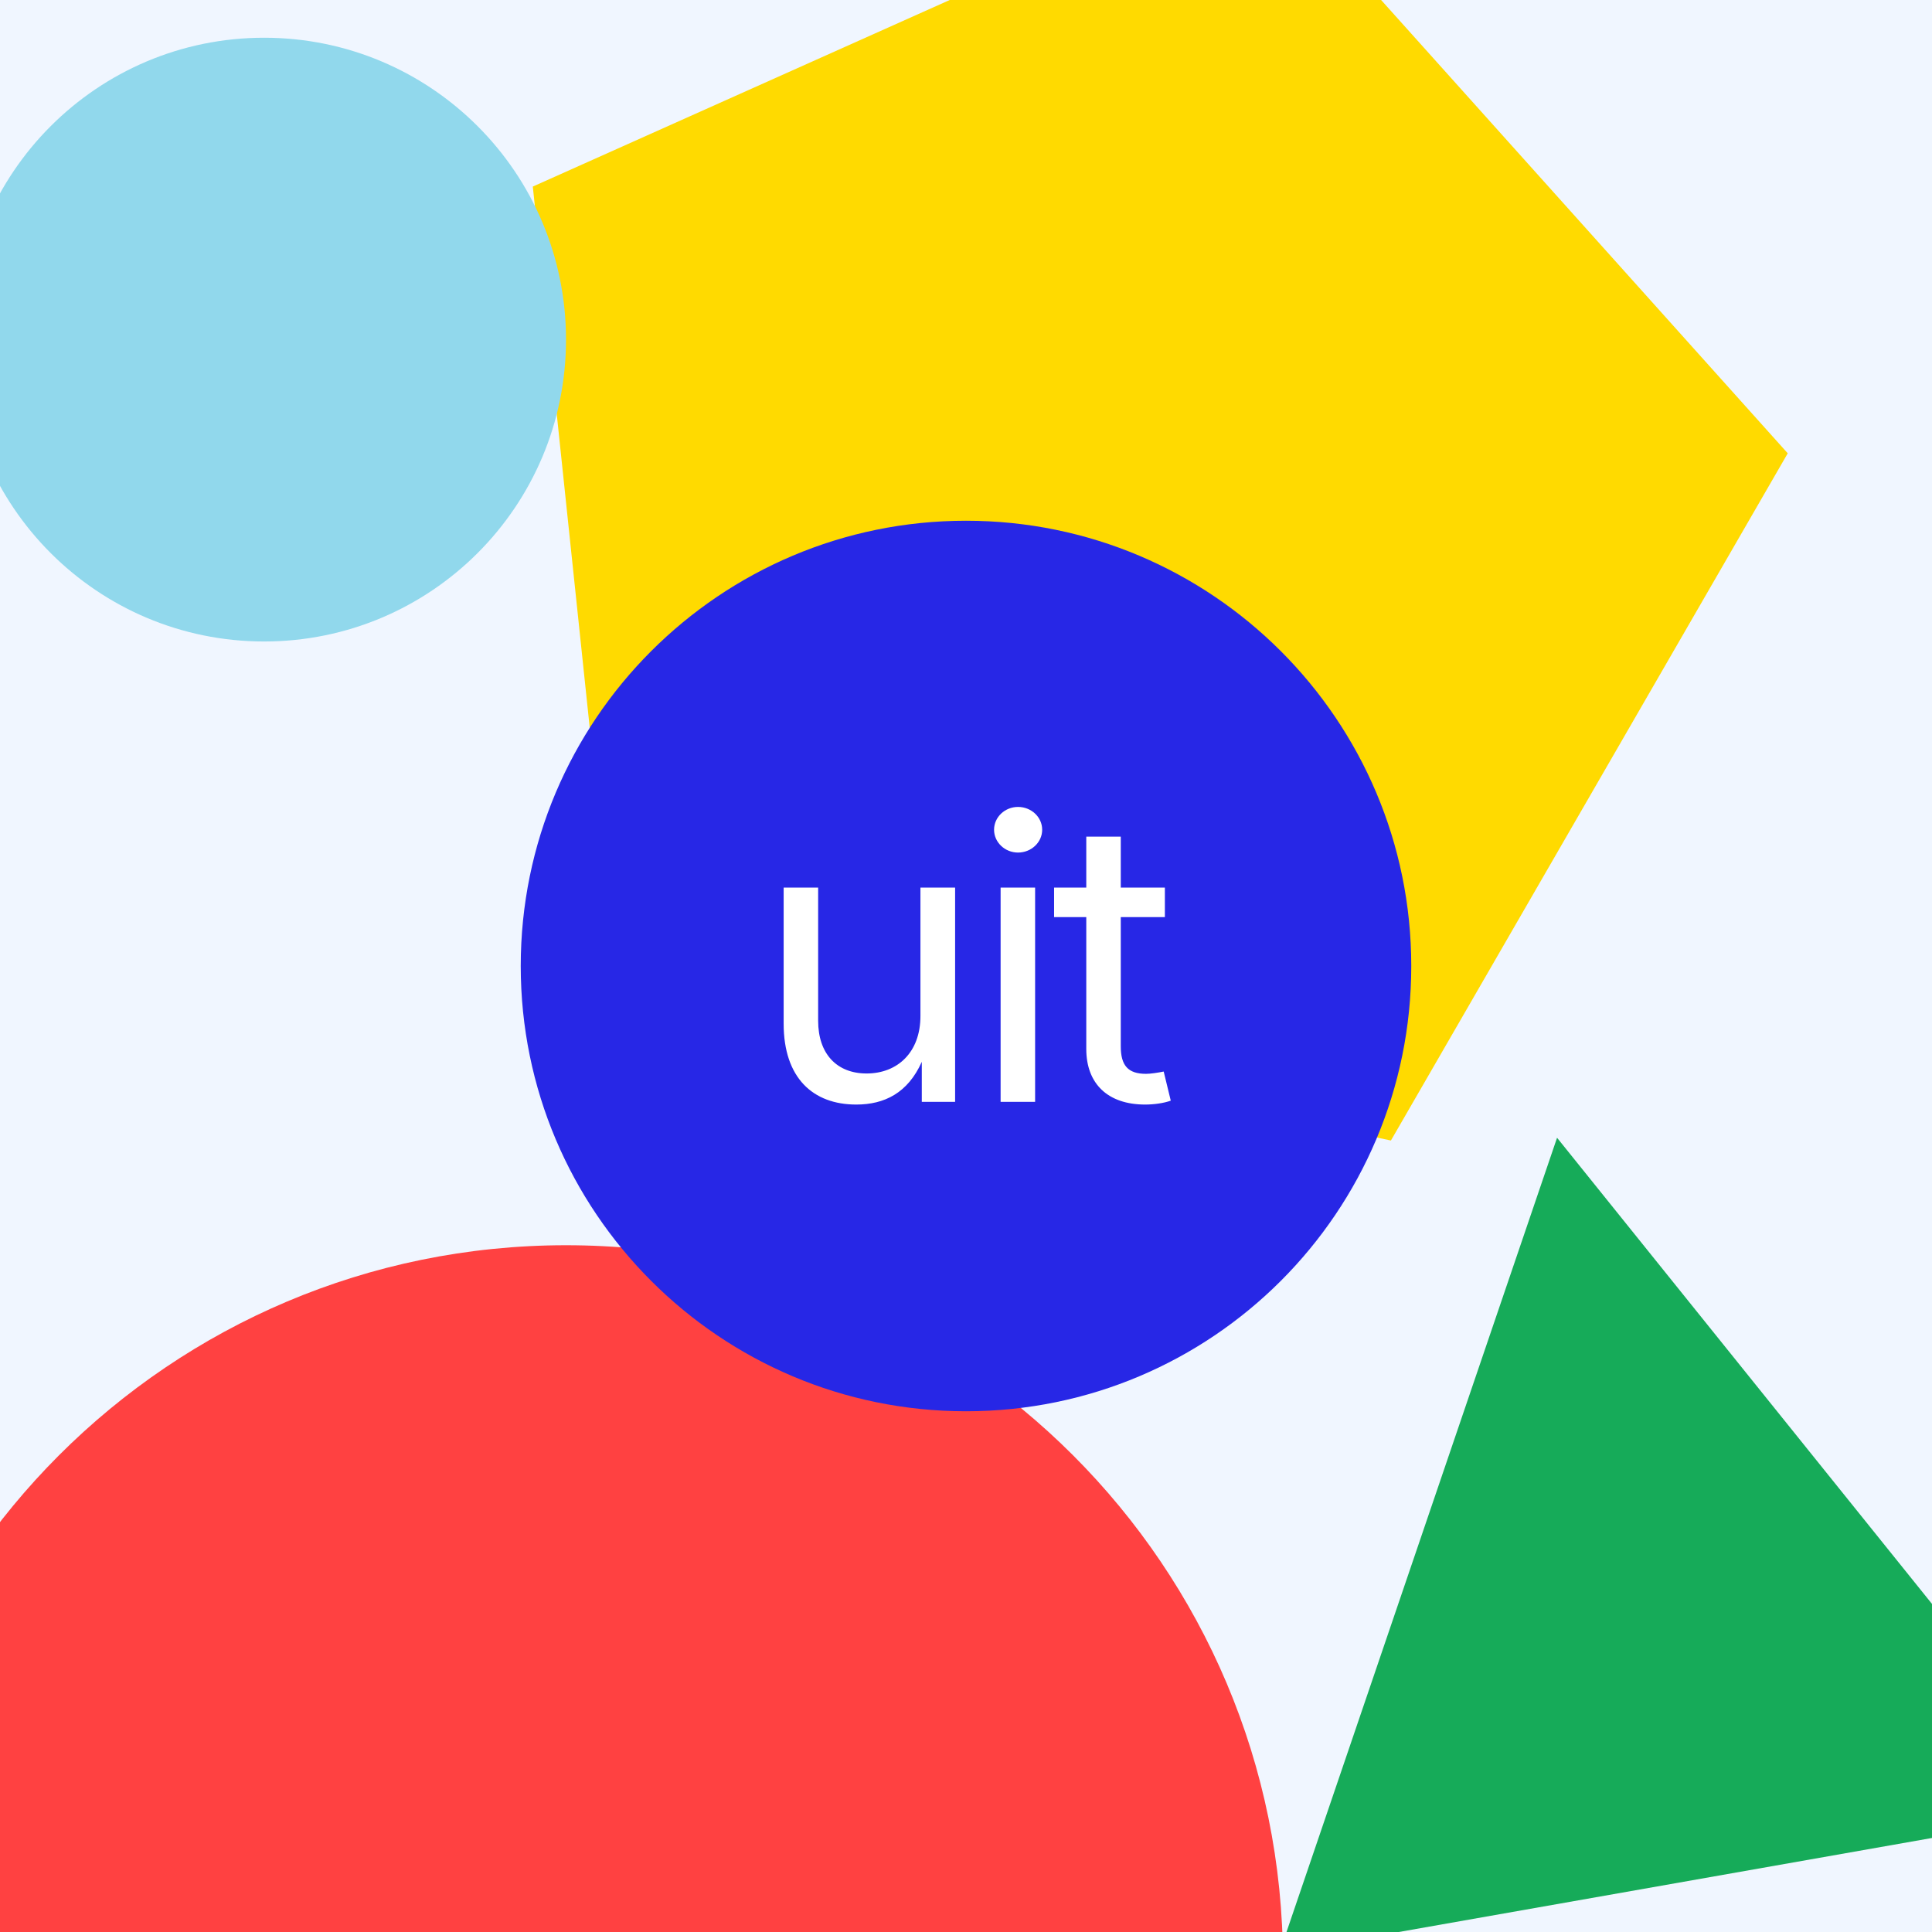
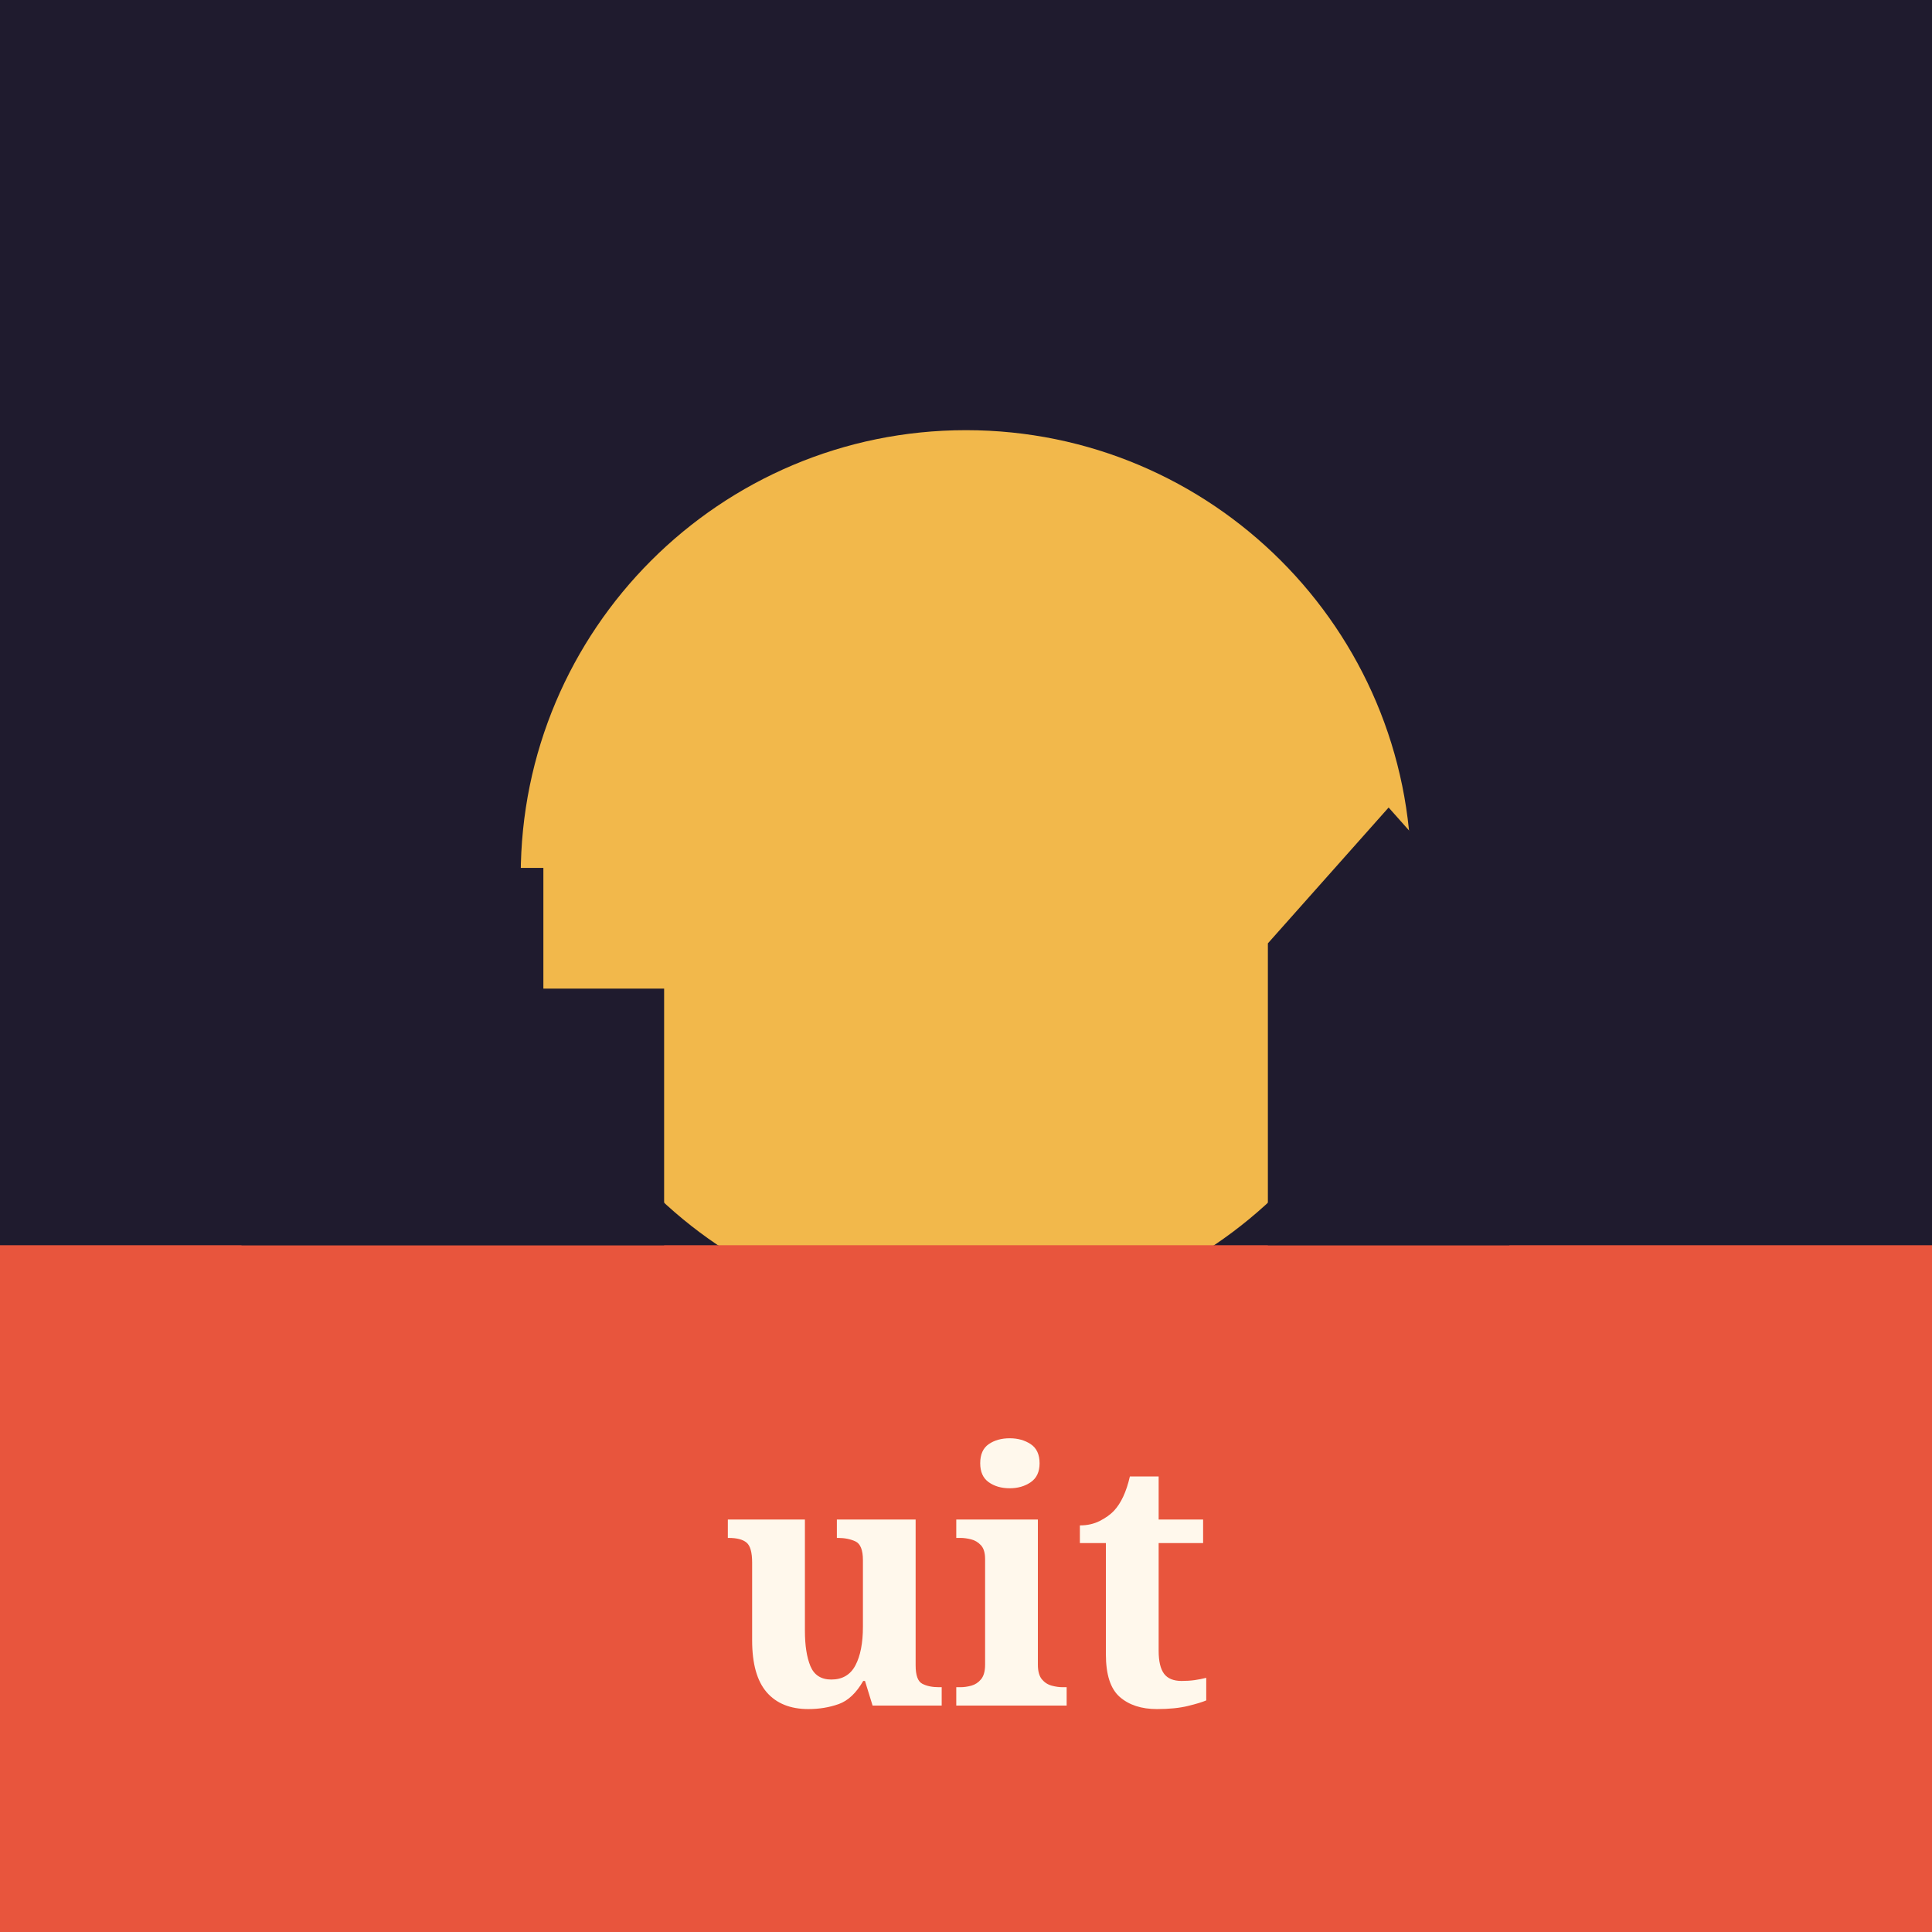
<svg xmlns="http://www.w3.org/2000/svg" viewBox="0 0 512 512">
-   <rect width="512" height="512" fill="#f0f6ff" />
-   <polygon points="300,-40 470,84 405,284 195,284 130,84" fill="#ffda00" transform="rotate(12 300 120)" />
-   <path d="M-40 520 A190 190 0 0 1 340 520 Z" fill="#ff4141" />
-   <polygon points="430,300 540,500 320,500" fill="#16ab59" transform="rotate(-10 430 400)" />
-   <circle cx="70" cy="90" r="80" fill="#91d8ec" />
-   <circle cx="256" cy="256" r="118" fill="#2727e6" />
-   <text x="256" y="292" text-anchor="middle" font-family="Inter, Helvetica, Arial, sans-serif" font-size="104" font-weight="400" letter-spacing="-4" fill="#ffffff">uit</text>
+   <rect width="512" height="512" fill="#1f1b2e" />
+   <circle cx="256" cy="232" r="118" fill="#f2b84b" />
+   <rect x="0" y="330" width="512" height="182" fill="#e8553d" />
+   <path d="M64 330 L64 262 L112 262 L112 230 L144 230 L144 262 L176 262 L176 330 Z M336 330 L336 250 L368 214 L400 250 L400 330 Z" fill="#1f1b2e" />
+   <text x="256" y="452" text-anchor="middle" font-family="Georgia, serif" font-size="92" font-weight="700" fill="#fff8ec">uit</text>
</svg>
